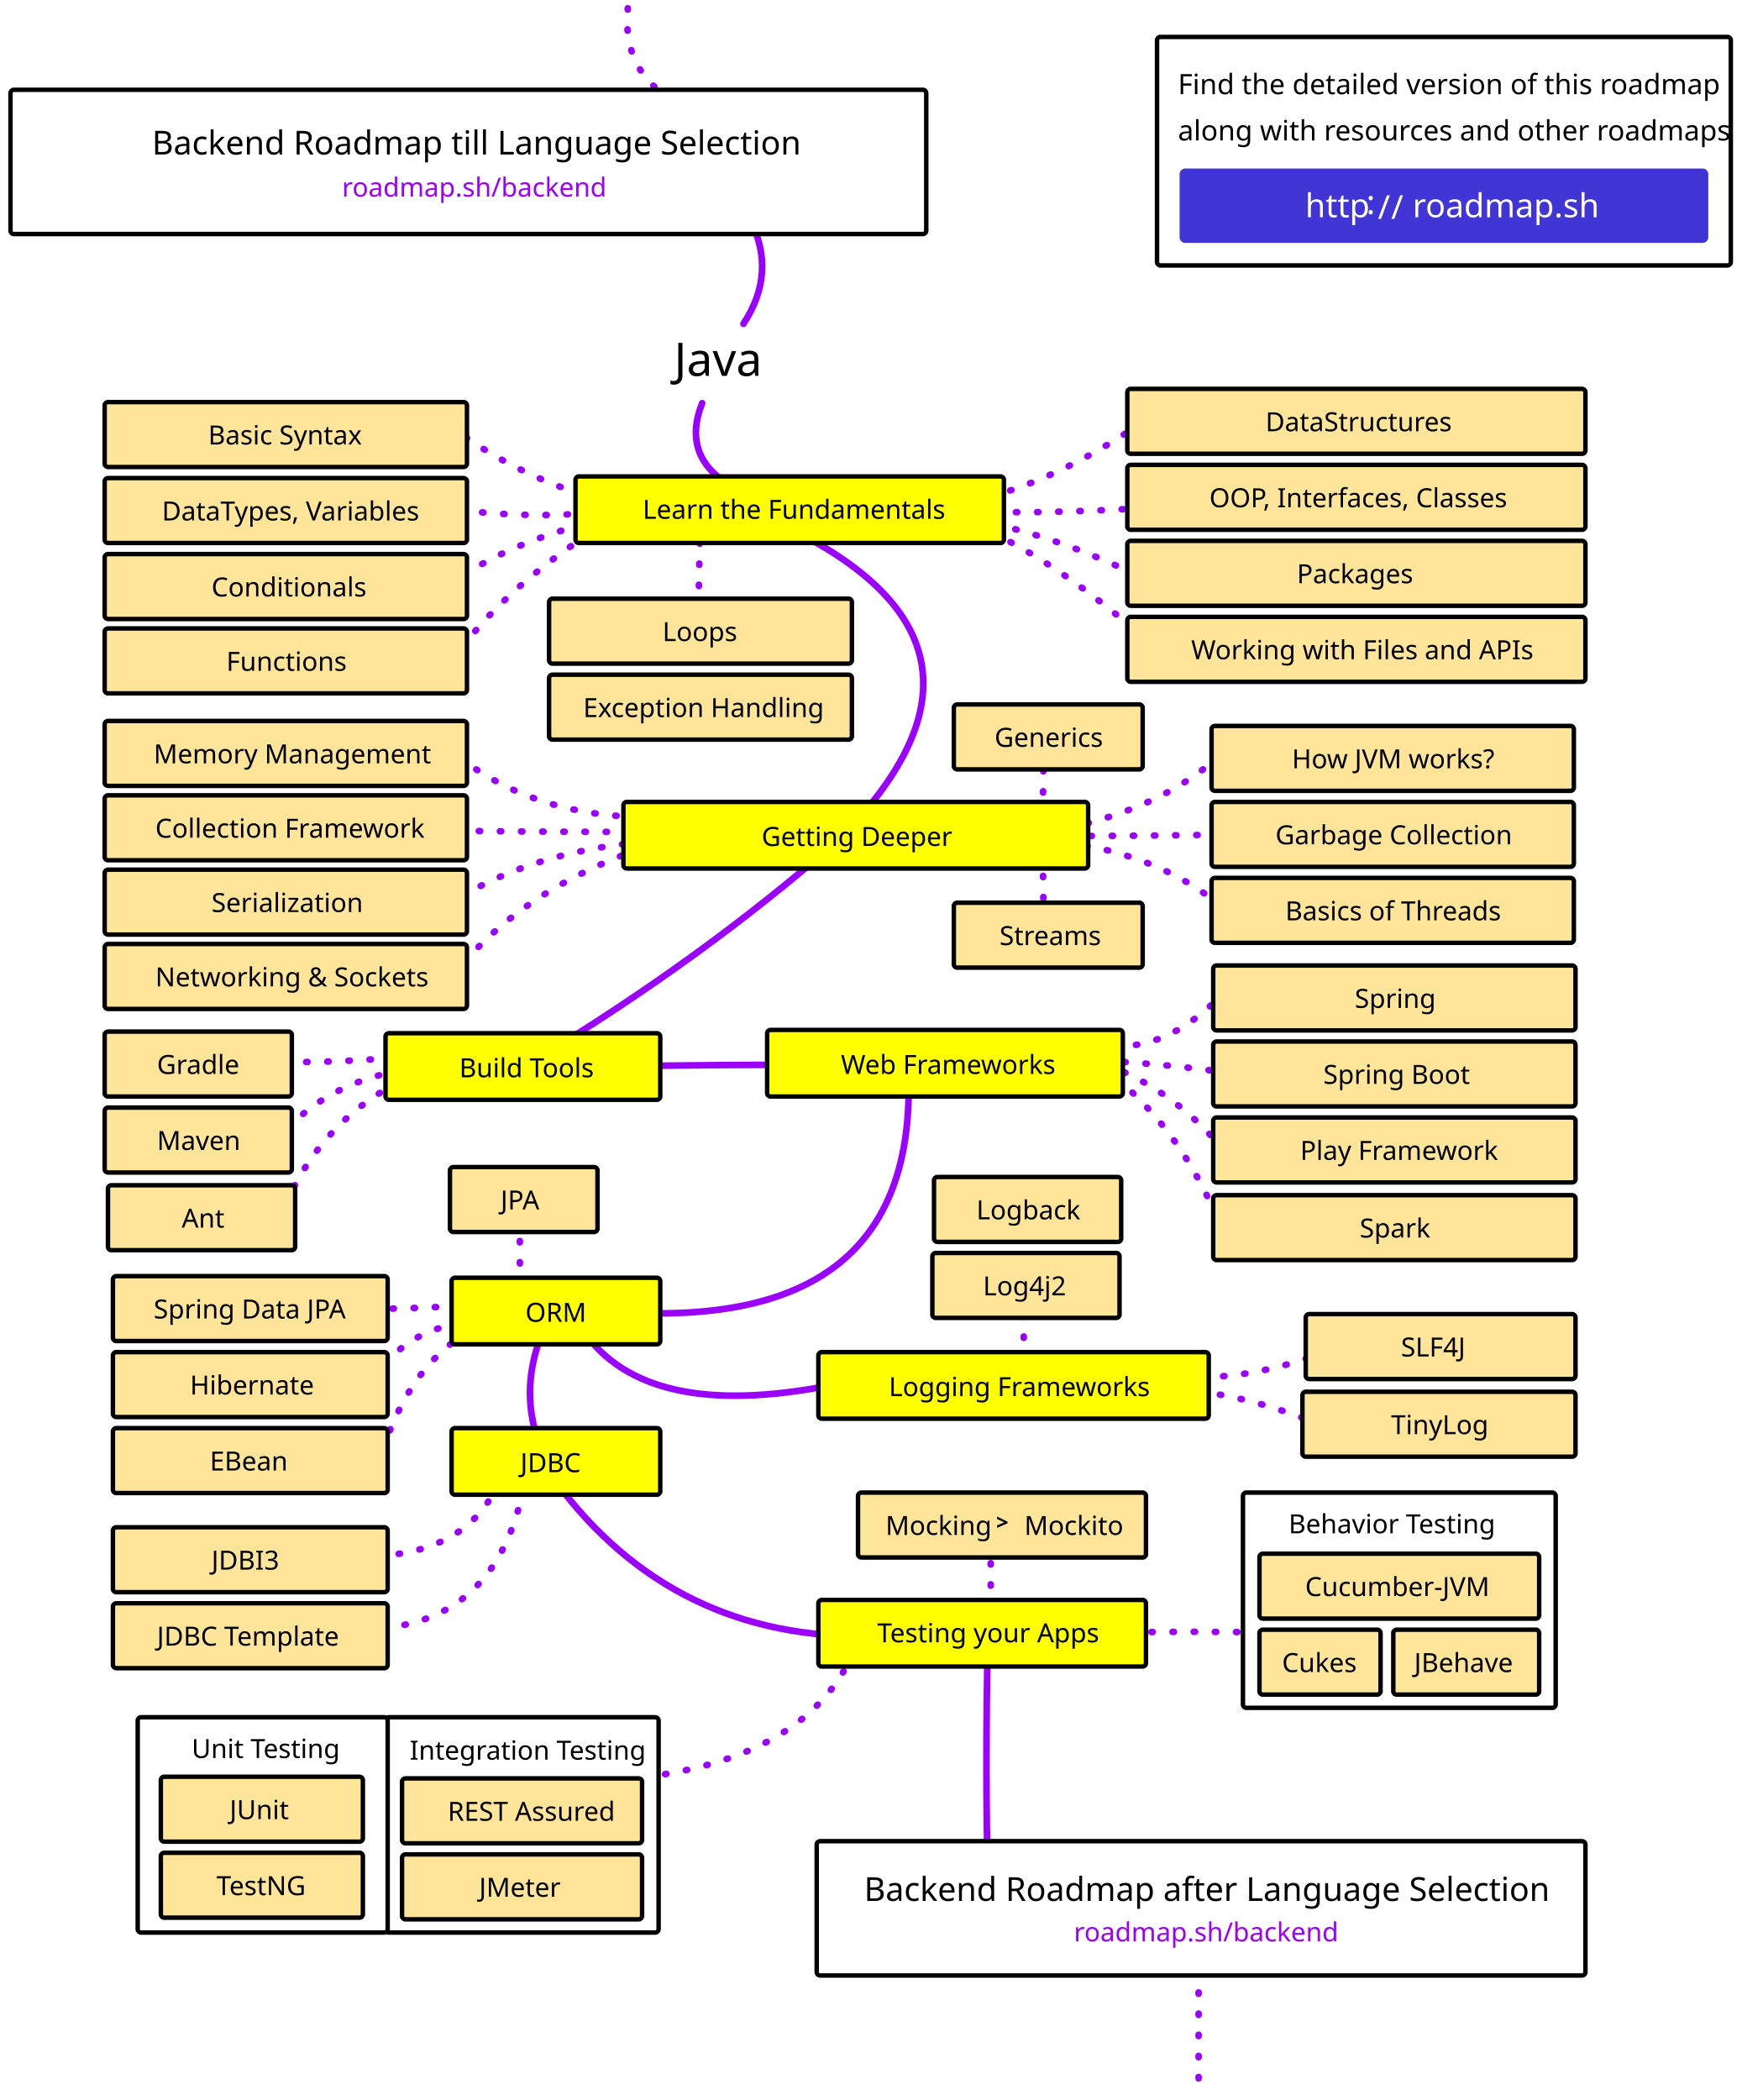
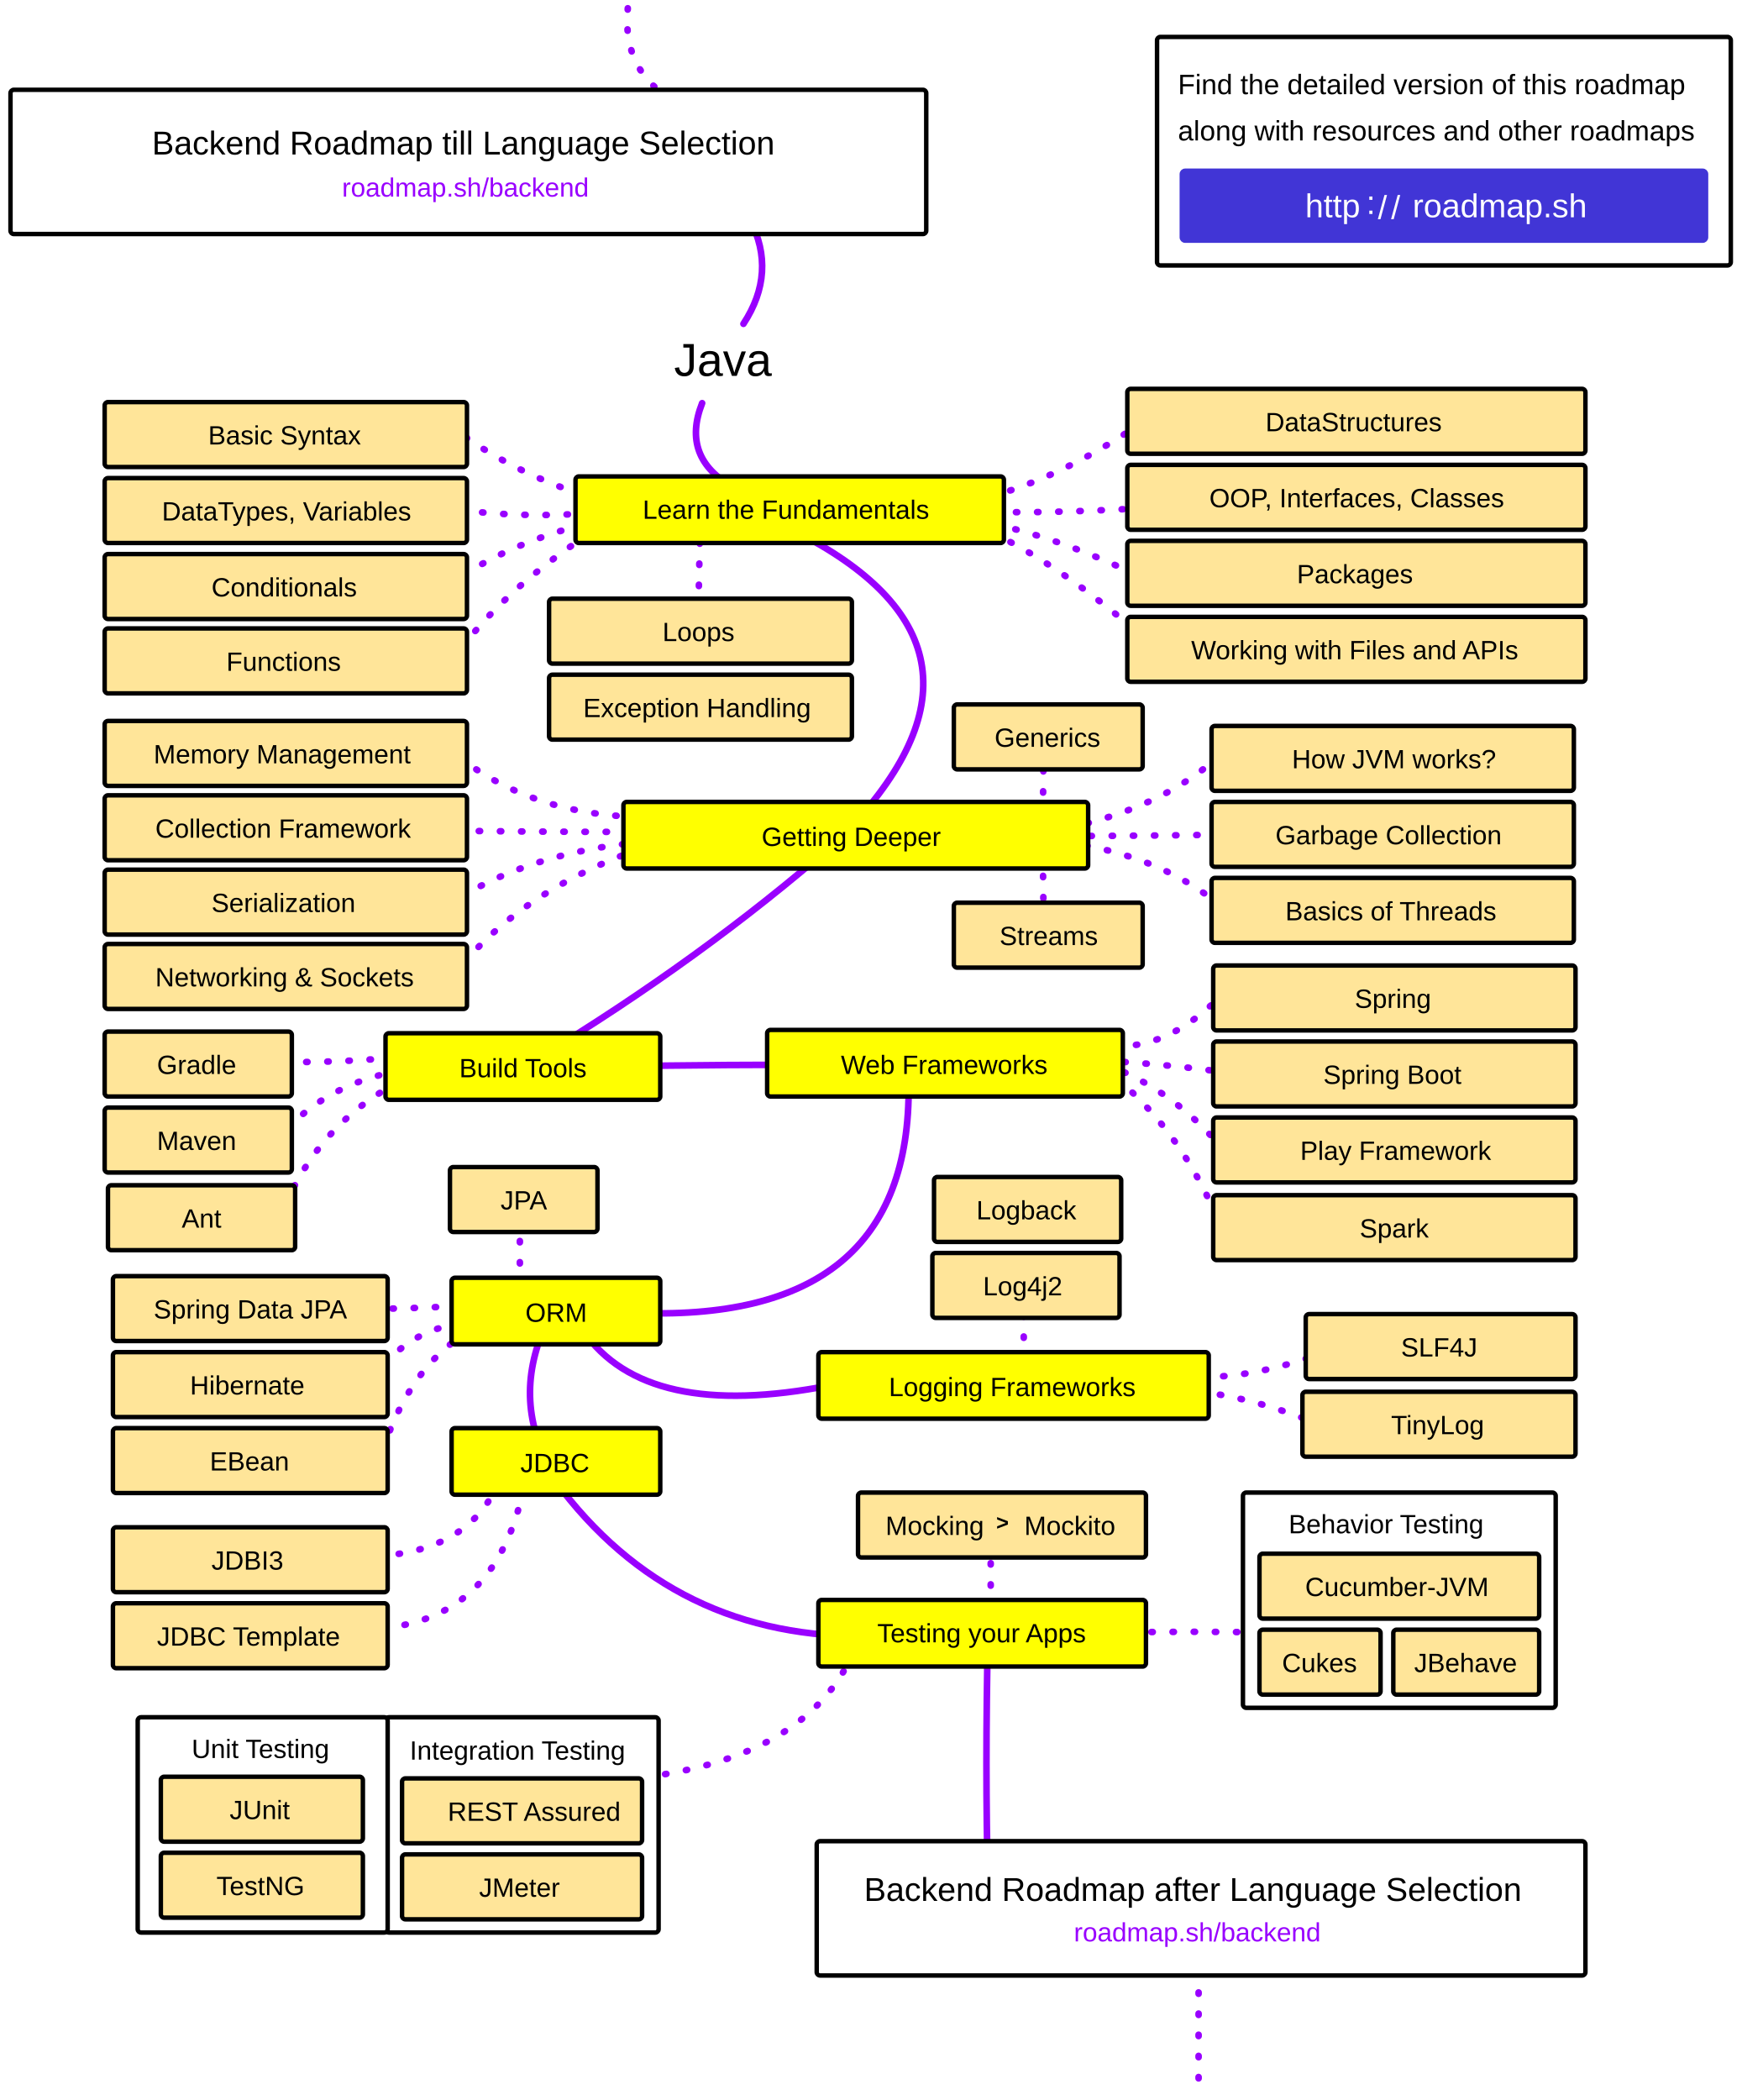
- <svg xmlns="http://www.w3.org/2000/svg" viewBox="17 160 1054 1271" style="font-family: balsamiq">
+ <svg xmlns="http://www.w3.org/2000/svg" viewBox="17 160 1054 1271" style="font-family: Arial">
  <path d="M832 973Q784.06 993.549 744 993.5" fill="none" stroke="rgb(153,0,255)" stroke-width="4" stroke-linecap="round" stroke-linejoin="round" stroke-dasharray="0.8 12" />
  <path d="M397 165Q393.389 203.132 425 221" fill="none" stroke="rgb(153,0,255)" stroke-width="4" stroke-linecap="round" stroke-linejoin="round" stroke-dasharray="0.8 12" />
  <path d="M533.546 1160.215Q500.222 1234.555 369.511 1238.448" fill="none" stroke="rgb(153,0,255)" stroke-width="4" stroke-linecap="round" stroke-linejoin="round" stroke-dasharray="0.8 12" />
  <path d="M615 1147.5Q613.184 1230.95 615 1300.13" fill="none" stroke="rgb(153,0,255)" stroke-width="4" stroke-linecap="round" stroke-linejoin="round" stroke-dasharray="undefined" />
  <path d="M617 1080.5Q616.263 1114.398 617 1142.5" fill="none" stroke="rgb(153,0,255)" stroke-width="4" stroke-linecap="round" stroke-linejoin="round" stroke-dasharray="0.8 12" />
  <path d="M791.546 1148.215Q736.384 1147.015 690.655 1148.215" fill="none" stroke="rgb(153,0,255)" stroke-width="4" stroke-linecap="round" stroke-linejoin="round" stroke-dasharray="0.8 12" />
  <path d="M538.609 1150.347Q418.536 1150.159 348.5 1050" fill="none" stroke="rgb(153,0,255)" stroke-width="4" stroke-linecap="round" stroke-linejoin="round" stroke-dasharray="undefined" />
  <path d="M336 1049Q321.368 1147.05 234 1146" fill="none" stroke="rgb(153,0,255)" stroke-width="4" stroke-linecap="round" stroke-linejoin="round" stroke-dasharray="0.8 12" />
  <path d="M323 1045.5Q306.77 1102.968 234 1102" fill="none" stroke="rgb(153,0,255)" stroke-width="4" stroke-linecap="round" stroke-linejoin="round" stroke-dasharray="0.8 12" />
  <path d="M352 1051.5Q326.391 1008.8 347 962.5" fill="none" stroke="rgb(153,0,255)" stroke-width="4" stroke-linecap="round" stroke-linejoin="round" stroke-dasharray="undefined" />
  <path d="M829 1028Q778.173 1004.839 735 1001.5" fill="none" stroke="rgb(153,0,255)" stroke-width="4" stroke-linecap="round" stroke-linejoin="round" stroke-dasharray="0.8 12" />
  <path d="M637 930.5Q636.263 964.398 637 992.5" fill="none" stroke="rgb(153,0,255)" stroke-width="4" stroke-linecap="round" stroke-linejoin="round" stroke-dasharray="0.8 12" />
  <g class="clickable-group " data-group-id="100-java-logging-frameworks:log4j2">
    <rect x="581.35" y="918.35" width="113.3" height="39.3" rx="2" fill="rgb(255,229,153)" fill-opacity="1" stroke="rgb(0,0,0)" stroke-width="2.7" />
    <text x="612" y="944" fill="rgb(0,0,0)" font-style="normal" font-weight="normal" font-size="16px">
      <tspan>Log4j2</tspan>
    </text>
  </g>
  <path d="M519.5 998.5Q407.998 1020.367 370 965.5" fill="none" stroke="rgb(153,0,255)" stroke-width="4" stroke-linecap="round" stroke-linejoin="round" stroke-dasharray="undefined" />
  <path d="M245 1050Q264.597 977.323 316 959" fill="none" stroke="rgb(153,0,255)" stroke-width="4" stroke-linecap="round" stroke-linejoin="round" stroke-dasharray="0.8 12" />
  <path d="M235 1006Q262.162 959.06 307 961" fill="none" stroke="rgb(153,0,255)" stroke-width="4" stroke-linecap="round" stroke-linejoin="round" stroke-dasharray="0.8 12" />
  <path d="M229 952.5Q269.489 952.013 303 950" fill="none" stroke="rgb(153,0,255)" stroke-width="4" stroke-linecap="round" stroke-linejoin="round" stroke-dasharray="0.8 12" />
  <path d="M332 885.5Q331.263 919.398 332 947.5" fill="none" stroke="rgb(153,0,255)" stroke-width="4" stroke-linecap="round" stroke-linejoin="round" stroke-dasharray="0.8 12" />
  <path d="M399 954.5Q568.509 962.329 567 816.5" fill="none" stroke="rgb(153,0,255)" stroke-width="4" stroke-linecap="round" stroke-linejoin="round" stroke-dasharray="undefined" />
  <path d="M753 895.5Q729.218 839.756 684 805.5" fill="none" stroke="rgb(153,0,255)" stroke-width="4" stroke-linecap="round" stroke-linejoin="round" stroke-dasharray="0.8 12" />
  <path d="M758 856.5Q728.142 820.162 687 804.5" fill="none" stroke="rgb(153,0,255)" stroke-width="4" stroke-linecap="round" stroke-linejoin="round" stroke-dasharray="0.8 12" />
  <path d="M762 809.5Q722.08 803.635 675 801.5" fill="none" stroke="rgb(153,0,255)" stroke-width="4" stroke-linecap="round" stroke-linejoin="round" stroke-dasharray="0.8 12" />
  <path d="M759 759.5Q723.211 798.236 684 792.5" fill="none" stroke="rgb(153,0,255)" stroke-width="4" stroke-linecap="round" stroke-linejoin="round" stroke-dasharray="0.8 12" />
  <path d="M525 804.5Q459.998 804.203 383 805.5" fill="none" stroke="rgb(153,0,255)" stroke-width="4" stroke-linecap="round" stroke-linejoin="round" stroke-dasharray="undefined" />
  <path d="M258 815Q207.206 842.111 186.5 897.5" fill="none" stroke="rgb(153,0,255)" stroke-width="4" stroke-linecap="round" stroke-linejoin="round" stroke-dasharray="0.8 12" />
  <path d="M259 808Q208.784 817.176 181.5 854.5" fill="none" stroke="rgb(153,0,255)" stroke-width="4" stroke-linecap="round" stroke-linejoin="round" stroke-dasharray="0.8 12" />
  <path d="M267 799Q220.055 803.939 175 802.5" fill="none" stroke="rgb(153,0,255)" stroke-width="4" stroke-linecap="round" stroke-linejoin="round" stroke-dasharray="0.8 12" />
  <path d="M522 670.5Q441.692 740.495 341 801.5" fill="none" stroke="rgb(153,0,255)" stroke-width="4" stroke-linecap="round" stroke-linejoin="round" stroke-dasharray="undefined" />
  <path d="M403 654.5Q335.063 652.495 289 613.5" fill="none" stroke="rgb(153,0,255)" stroke-width="4" stroke-linecap="round" stroke-linejoin="round" stroke-dasharray="0.8 12" />
  <path d="M405 673.5Q326.264 701.388 287 756.5" fill="none" stroke="rgb(153,0,255)" stroke-width="4" stroke-linecap="round" stroke-linejoin="round" stroke-dasharray="0.8 12" />
  <path d="M407 669.5Q335.534 675.913 287 708.5" fill="none" stroke="rgb(153,0,255)" stroke-width="4" stroke-linecap="round" stroke-linejoin="round" stroke-dasharray="0.8 12" />
  <path d="M410 663.5Q337.795 663.587 271 662.5" fill="none" stroke="rgb(153,0,255)" stroke-width="4" stroke-linecap="round" stroke-linejoin="round" stroke-dasharray="0.8 12" />
  <path d="M649 600.5Q647.501 669.39 649 726.5" fill="none" stroke="rgb(153,0,255)" stroke-width="4" stroke-linecap="round" stroke-linejoin="round" stroke-dasharray="0.8 12" />
  <path d="M756 708.5Q716.428 675.021 651.5 668.5" fill="none" stroke="rgb(153,0,255)" stroke-width="4" stroke-linecap="round" stroke-linejoin="round" stroke-dasharray="0.8 12" />
  <path d="M755 617.5Q713.796 654.734 641 665" fill="none" stroke="rgb(153,0,255)" stroke-width="4" stroke-linecap="round" stroke-linejoin="round" stroke-dasharray="0.8 12" />
  <path d="M767.5 665Q707.77 666.021 652.5 666" fill="none" stroke="rgb(153,0,255)" stroke-width="4" stroke-linecap="round" stroke-linejoin="round" stroke-dasharray="0.8 12" />
  <path d="M712 548.5Q657.226 499.557 609 478.5" fill="none" stroke="rgb(153,0,255)" stroke-width="4" stroke-linecap="round" stroke-linejoin="round" stroke-dasharray="0.8 12" />
  <path d="M441 475.5Q439.561 516.494 440 550.5" fill="none" stroke="rgb(153,0,255)" stroke-width="4" stroke-linecap="round" stroke-linejoin="round" stroke-dasharray="0.8 12" />
  <path d="M384 476.5Q316.926 517.812 284 569.5" fill="none" stroke="rgb(153,0,255)" stroke-width="4" stroke-linecap="round" stroke-linejoin="round" stroke-dasharray="0.8 12" />
  <path d="M471 293Q487.43 324.844 467 356" fill="none" stroke="rgb(153,0,255)" stroke-width="4" stroke-linecap="round" stroke-linejoin="round" stroke-dasharray="undefined" />
  <path d="M489 477Q633.177 544.875 538 654" fill="none" stroke="rgb(153,0,255)" stroke-width="4" stroke-linecap="round" stroke-linejoin="round" stroke-dasharray="undefined" />
  <path d="M708.5 415.5Q658.664 449.969 611 462" fill="none" stroke="rgb(153,0,255)" stroke-width="4" stroke-linecap="round" stroke-linejoin="round" stroke-dasharray="0.8 12" />
  <path d="M727 519Q660.263 483.936 607 475" fill="none" stroke="rgb(153,0,255)" stroke-width="4" stroke-linecap="round" stroke-linejoin="round" stroke-dasharray="0.8 12" />
  <path d="M393 466Q331.235 451.074 286 415" fill="none" stroke="rgb(153,0,255)" stroke-width="4" stroke-linecap="round" stroke-linejoin="round" stroke-dasharray="0.8 12" />
  <path d="M394 472Q327.936 484.69 286 516" fill="none" stroke="rgb(153,0,255)" stroke-width="4" stroke-linecap="round" stroke-linejoin="round" stroke-dasharray="0.8 12" />
  <path d="M399 468Q339.068 475.886 284 467" fill="none" stroke="rgb(153,0,255)" stroke-width="4" stroke-linecap="round" stroke-linejoin="round" stroke-dasharray="0.8 12" />
  <path d="M709.5 467.5Q641.72 471.598 587 469" fill="none" stroke="rgb(153,0,255)" stroke-width="4" stroke-linecap="round" stroke-linejoin="round" stroke-dasharray="0.8 12" />
  <text x="425" y="387.5" fill="rgb(0,0,0)" font-style="normal" font-weight="normal" font-size="28px">
    <tspan>Java</tspan>
  </text>
  <path d="M442 404Q428.991 437.081 461 455" fill="none" stroke="rgb(153,0,255)" stroke-width="4" stroke-linecap="round" stroke-linejoin="round" stroke-dasharray="undefined" />
  <g class="clickable-group " data-group-id="100-java-fundamentals">
    <rect x="365.35" y="448.35" width="259.3" height="40.3" rx="2" fill="rgb(255,255,0)" fill-opacity="1" stroke="rgb(0,0,0)" stroke-width="2.7" />
    <text x="406" y="474" fill="rgb(0,0,0)" font-style="normal" font-weight="normal" font-size="16px">
      <tspan>Learn the Fundamentals</tspan>
    </text>
  </g>
  <g class="clickable-group " data-group-id="100-java-fundamentals:basic-syntax">
    <rect x="80.35" y="403.35" width="219.3" height="39.3" rx="2" fill="rgb(255,229,153)" fill-opacity="1" stroke="rgb(0,0,0)" stroke-width="2.7" />
    <text x="143" y="429" fill="rgb(0,0,0)" font-style="normal" font-weight="normal" font-size="16px">
      <tspan>Basic Syntax</tspan>
    </text>
  </g>
  <g class="clickable-group " data-group-id="101-java-fundamentals:data-types-variables">
    <rect x="80.35" y="449.35" width="219.3" height="39.3" rx="2" fill="rgb(255,229,153)" fill-opacity="1" stroke="rgb(0,0,0)" stroke-width="2.7" />
    <text x="115" y="475" fill="rgb(0,0,0)" font-style="normal" font-weight="normal" font-size="16px">
      <tspan>DataTypes, Variables</tspan>
    </text>
  </g>
  <g class="clickable-group " data-group-id="105-java-fundamentals:oop">
    <rect x="699.35" y="441.35" width="277.3" height="39.3" rx="2" fill="rgb(255,229,153)" fill-opacity="1" stroke="rgb(0,0,0)" stroke-width="2.7" />
    <text x="749" y="467" fill="rgb(0,0,0)" font-style="normal" font-weight="normal" font-size="16px">
      <tspan>OOP, Interfaces, Classes</tspan>
    </text>
  </g>
  <g class="clickable-group " data-group-id="102-java-fundamentals:conditionals">
    <rect x="80.35" y="495.35" width="219.3" height="39.3" rx="2" fill="rgb(255,229,153)" fill-opacity="1" stroke="rgb(0,0,0)" stroke-width="2.7" />
    <text x="145" y="521" fill="rgb(0,0,0)" font-style="normal" font-weight="normal" font-size="16px">
      <tspan>Conditionals</tspan>
    </text>
  </g>
  <g class="clickable-group " data-group-id="104-java-fundamentals:datastructures">
    <rect x="699.35" y="395.35" width="277.3" height="39.3" rx="2" fill="rgb(255,229,153)" fill-opacity="1" stroke="rgb(0,0,0)" stroke-width="2.7" />
    <text x="783" y="421" fill="rgb(0,0,0)" font-style="normal" font-weight="normal" font-size="16px">
      <tspan>DataStructures</tspan>
    </text>
  </g>
  <rect x="717.35" y="182.35" width="347.3" height="138.3" rx="2" fill="rgb(255,255,255)" fill-opacity="1" stroke="rgb(0,0,0)" stroke-width="2.7" />
  <text x="730" y="217" fill="rgb(0,0,0)" font-style="normal" font-weight="normal" font-size="17px">
    <tspan>Find the detailed version of this roadmap</tspan>
  </text>
  <text x="730" y="245" fill="rgb(0,0,0)" font-style="normal" font-weight="normal" font-size="17px">
    <tspan>along with resources and other roadmaps</tspan>
  </text>
  <g class="clickable-group " data-group-id="ext_link:roadmap.sh">
    <rect x="732.35" y="263.35" width="317.3" height="42.3" rx="2" fill="rgb(65,53,214)" fill-opacity="1" stroke="rgb(65,53,214)" stroke-width="2.7" />
    <text x="872" y="291.5" fill="rgb(255,255,255)" font-style="normal" font-weight="normal" font-size="20px">
      <tspan>roadmap.sh</tspan>
    </text>
    <text x="807" y="291.5" fill="rgb(255,255,255)" font-style="normal" font-weight="normal" font-size="20px">
      <tspan>http</tspan>
    </text>
    <text x="844" y="289.5" fill="rgb(255,255,255)" font-style="normal" font-weight="normal" font-size="20px">
      <tspan>:</tspan>
    </text>
    <text x="851" y="292.5" fill="rgb(255,255,255)" font-style="normal" font-weight="normal" font-size="20px">
      <tspan>/</tspan>
    </text>
    <text x="859" y="292.5" fill="rgb(255,255,255)" font-style="normal" font-weight="normal" font-size="20px">
      <tspan>/</tspan>
    </text>
  </g>
  <g class="clickable-group " data-group-id="103-java-fundamentals:functions">
    <rect x="80.35" y="540.35" width="219.3" height="39.3" rx="2" fill="rgb(255,229,153)" fill-opacity="1" stroke="rgb(0,0,0)" stroke-width="2.7" />
    <text x="154" y="566" fill="rgb(0,0,0)" font-style="normal" font-weight="normal" font-size="16px">
      <tspan>Functions</tspan>
    </text>
  </g>
  <g class="clickable-group " data-group-id="106-java-fundamentals:packages">
    <rect x="699.35" y="487.35" width="277.3" height="39.3" rx="2" fill="rgb(255,229,153)" fill-opacity="1" stroke="rgb(0,0,0)" stroke-width="2.7" />
    <text x="802" y="513" fill="rgb(0,0,0)" font-style="normal" font-weight="normal" font-size="16px">
      <tspan>Packages</tspan>
    </text>
  </g>
  <g class="clickable-group " data-group-id="106-java-fundamentals:files-and-apis">
    <rect x="699.35" y="533.35" width="277.3" height="39.3" rx="2" fill="rgb(255,229,153)" fill-opacity="1" stroke="rgb(0,0,0)" stroke-width="2.7" />
    <text x="738" y="559" fill="rgb(0,0,0)" font-style="normal" font-weight="normal" font-size="16px">
      <tspan>Working with Files and APIs</tspan>
    </text>
  </g>
  <g class="clickable-group " data-group-id="107-java-fundamentals:loops">
    <rect x="349.35" y="522.35" width="183.3" height="39.3" rx="2" fill="rgb(255,229,153)" fill-opacity="1" stroke="rgb(0,0,0)" stroke-width="2.7" />
    <text x="418" y="548" fill="rgb(0,0,0)" font-style="normal" font-weight="normal" font-size="16px">
      <tspan>Loops</tspan>
    </text>
  </g>
  <g class="clickable-group " data-group-id="101-java-advanced-topics">
    <rect x="394.35" y="645.35" width="281.3" height="40.3" rx="2" fill="rgb(255,255,0)" fill-opacity="1" stroke="rgb(0,0,0)" stroke-width="2.7" />
    <text x="478" y="672" fill="rgb(0,0,0)" font-style="normal" font-weight="normal" font-size="16px">
      <tspan>Getting Deeper</tspan>
    </text>
  </g>
  <g class="clickable-group " data-group-id="106-java-advanced-topics:how-jvm-works">
    <rect x="750.35" y="599.35" width="219.3" height="39.3" rx="2" fill="rgb(255,229,153)" fill-opacity="1" stroke="rgb(0,0,0)" stroke-width="2.7" />
    <text x="799" y="625" fill="rgb(0,0,0)" font-style="normal" font-weight="normal" font-size="16px">
      <tspan>How JVM works?</tspan>
    </text>
  </g>
  <g class="clickable-group " data-group-id="107-java-advanced-topics:garbage-collection">
    <rect x="750.35" y="645.35" width="219.3" height="39.3" rx="2" fill="rgb(255,229,153)" fill-opacity="1" stroke="rgb(0,0,0)" stroke-width="2.7" />
    <text x="789" y="671" fill="rgb(0,0,0)" font-style="normal" font-weight="normal" font-size="16px">
      <tspan>Garbage Collection</tspan>
    </text>
  </g>
  <g class="clickable-group " data-group-id="108-java-advanced-topics:basics-of-threads">
    <rect x="750.35" y="691.35" width="219.3" height="39.3" rx="2" fill="rgb(255,229,153)" fill-opacity="1" stroke="rgb(0,0,0)" stroke-width="2.7" />
    <text x="795" y="717" fill="rgb(0,0,0)" font-style="normal" font-weight="normal" font-size="16px">
      <tspan>Basics of Threads</tspan>
    </text>
  </g>
  <g class="clickable-group " data-group-id="108-java-fundamentals:exception-handling">
    <rect x="349.35" y="568.35" width="183.3" height="39.3" rx="2" fill="rgb(255,229,153)" fill-opacity="1" stroke="rgb(0,0,0)" stroke-width="2.7" />
    <text x="370" y="594" fill="rgb(0,0,0)" font-style="normal" font-weight="normal" font-size="16px">
      <tspan>Exception Handling</tspan>
    </text>
  </g>
  <g class="clickable-group " data-group-id="101-java-advanced-topics:memory-management">
    <rect x="80.35" y="596.35" width="219.3" height="39.3" rx="2" fill="rgb(255,229,153)" fill-opacity="1" stroke="rgb(0,0,0)" stroke-width="2.7" />
    <text x="110" y="622" fill="rgb(0,0,0)" font-style="normal" font-weight="normal" font-size="16px">
      <tspan>Memory Management</tspan>
    </text>
  </g>
  <g class="clickable-group " data-group-id="102-java-advanced-topics:collection-framework">
    <rect x="80.35" y="641.35" width="219.3" height="39.3" rx="2" fill="rgb(255,229,153)" fill-opacity="1" stroke="rgb(0,0,0)" stroke-width="2.7" />
    <text x="111" y="667" fill="rgb(0,0,0)" font-style="normal" font-weight="normal" font-size="16px">
      <tspan>Collection Framework</tspan>
    </text>
  </g>
  <g class="clickable-group " data-group-id="100-java-advanced-topics:generics">
    <rect x="594.35" y="586.35" width="114.3" height="39.3" rx="2" fill="rgb(255,229,153)" fill-opacity="1" stroke="rgb(0,0,0)" stroke-width="2.7" />
    <text x="619" y="612" fill="rgb(0,0,0)" font-style="normal" font-weight="normal" font-size="16px">
      <tspan>Generics</tspan>
    </text>
  </g>
  <g class="clickable-group " data-group-id="105-java-advanced-topics:streams">
    <rect x="594.35" y="706.35" width="114.3" height="39.3" rx="2" fill="rgb(255,229,153)" fill-opacity="1" stroke="rgb(0,0,0)" stroke-width="2.7" />
    <text x="622" y="732" fill="rgb(0,0,0)" font-style="normal" font-weight="normal" font-size="16px">
      <tspan>Streams</tspan>
    </text>
  </g>
  <g class="clickable-group " data-group-id="103-java-advanced-topics:serialization">
    <rect x="80.35" y="686.35" width="219.3" height="39.3" rx="2" fill="rgb(255,229,153)" fill-opacity="1" stroke="rgb(0,0,0)" stroke-width="2.7" />
    <text x="145" y="712" fill="rgb(0,0,0)" font-style="normal" font-weight="normal" font-size="16px">
      <tspan>Serialization</tspan>
    </text>
  </g>
  <g class="clickable-group " data-group-id="104-java-advanced-topics:networking-sockets">
    <rect x="80.35" y="731.35" width="219.3" height="39.3" rx="2" fill="rgb(255,229,153)" fill-opacity="1" stroke="rgb(0,0,0)" stroke-width="2.7" />
    <text x="111" y="757" fill="rgb(0,0,0)" font-style="normal" font-weight="normal" font-size="16px">
      <tspan>Networking &amp; Sockets</tspan>
    </text>
  </g>
  <g class="clickable-group " data-group-id="102-java-build-tools">
    <rect x="250.35" y="785.35" width="166.3" height="40.3" rx="2" fill="rgb(255,255,0)" fill-opacity="1" stroke="rgb(0,0,0)" stroke-width="2.7" />
    <text x="295" y="812" fill="rgb(0,0,0)" font-style="normal" font-weight="normal" font-size="16px">
      <tspan>Build Tools</tspan>
    </text>
  </g>
  <g class="clickable-group " data-group-id="100-java-build-tools:gradle">
    <rect x="80.35" y="784.35" width="113.3" height="39.3" rx="2" fill="rgb(255,229,153)" fill-opacity="1" stroke="rgb(0,0,0)" stroke-width="2.7" />
    <text x="112" y="810" fill="rgb(0,0,0)" font-style="normal" font-weight="normal" font-size="16px">
      <tspan>Gradle</tspan>
    </text>
  </g>
  <g class="clickable-group " data-group-id="101-java-build-tools:maven">
    <rect x="80.35" y="830.35" width="113.3" height="39.3" rx="2" fill="rgb(255,229,153)" fill-opacity="1" stroke="rgb(0,0,0)" stroke-width="2.7" />
    <text x="112" y="856" fill="rgb(0,0,0)" font-style="normal" font-weight="normal" font-size="16px">
      <tspan>Maven</tspan>
    </text>
  </g>
  <g class="clickable-group " data-group-id="102-java-build-tools:ant">
    <rect x="82.35" y="877.35" width="113.3" height="39.3" rx="2" fill="rgb(255,229,153)" fill-opacity="1" stroke="rgb(0,0,0)" stroke-width="2.7" />
    <text x="127" y="903" fill="rgb(0,0,0)" font-style="normal" font-weight="normal" font-size="16px">
      <tspan>Ant</tspan>
    </text>
  </g>
  <g class="clickable-group " data-group-id="103-java-web-frameworks">
    <rect x="481.35" y="783.35" width="215.3" height="40.3" rx="2" fill="rgb(255,255,0)" fill-opacity="1" stroke="rgb(0,0,0)" stroke-width="2.7" />
    <text x="526" y="810" fill="rgb(0,0,0)" font-style="normal" font-weight="normal" font-size="16px">
      <tspan>Web Frameworks</tspan>
    </text>
  </g>
  <g class="clickable-group " data-group-id="100-java-web-frameworks:spring">
    <rect x="751.35" y="744.35" width="219.3" height="39.3" rx="2" fill="rgb(255,229,153)" fill-opacity="1" stroke="rgb(0,0,0)" stroke-width="2.7" />
    <text x="837" y="770" fill="rgb(0,0,0)" font-style="normal" font-weight="normal" font-size="16px">
      <tspan>Spring</tspan>
    </text>
  </g>
  <g class="clickable-group " data-group-id="101-java-web-frameworks:spring-boot">
    <rect x="751.35" y="790.35" width="219.3" height="39.3" rx="2" fill="rgb(255,229,153)" fill-opacity="1" stroke="rgb(0,0,0)" stroke-width="2.7" />
    <text x="818" y="816" fill="rgb(0,0,0)" font-style="normal" font-weight="normal" font-size="16px">
      <tspan>Spring Boot</tspan>
    </text>
  </g>
  <g class="clickable-group " data-group-id="102-java-web-frameworks:play-framework">
    <rect x="751.35" y="836.35" width="219.3" height="39.3" rx="2" fill="rgb(255,229,153)" fill-opacity="1" stroke="rgb(0,0,0)" stroke-width="2.7" />
    <text x="804" y="862" fill="rgb(0,0,0)" font-style="normal" font-weight="normal" font-size="16px">
      <tspan>Play Framework</tspan>
    </text>
  </g>
  <g class="clickable-group " data-group-id="103-java-web-frameworks:spark">
    <rect x="751.35" y="883.35" width="219.3" height="39.3" rx="2" fill="rgb(255,229,153)" fill-opacity="1" stroke="rgb(0,0,0)" stroke-width="2.7" />
    <text x="840" y="909" fill="rgb(0,0,0)" font-style="normal" font-weight="normal" font-size="16px">
      <tspan>Spark</tspan>
    </text>
  </g>
  <g class="clickable-group " data-group-id="104-java-orm">
    <rect x="290.35" y="933.35" width="126.3" height="40.3" rx="2" fill="rgb(255,255,0)" fill-opacity="1" stroke="rgb(0,0,0)" stroke-width="2.7" />
    <text x="335" y="960" fill="rgb(0,0,0)" font-style="normal" font-weight="normal" font-size="16px">
      <tspan>ORM</tspan>
    </text>
  </g>
  <g class="clickable-group " data-group-id="100-java-orm:jpa">
    <rect x="289.35" y="866.35" width="89.3" height="39.3" rx="2" fill="rgb(255,229,153)" fill-opacity="1" stroke="rgb(0,0,0)" stroke-width="2.7" />
    <text x="320" y="892" fill="rgb(0,0,0)" font-style="normal" font-weight="normal" font-size="16px">
      <tspan>JPA</tspan>
    </text>
  </g>
  <g class="clickable-group " data-group-id="102-java-orm:hibernate">
    <rect x="85.35" y="978.35" width="166.3" height="39.3" rx="2" fill="rgb(255,229,153)" fill-opacity="1" stroke="rgb(0,0,0)" stroke-width="2.7" />
    <text x="132" y="1004" fill="rgb(0,0,0)" font-style="normal" font-weight="normal" font-size="16px">
      <tspan>Hibernate</tspan>
    </text>
  </g>
  <g class="clickable-group " data-group-id="101-java-orm:spring-data-jpa">
    <rect x="85.35" y="932.35" width="166.3" height="39.3" rx="2" fill="rgb(255,229,153)" fill-opacity="1" stroke="rgb(0,0,0)" stroke-width="2.7" />
    <text x="110" y="958" fill="rgb(0,0,0)" font-style="normal" font-weight="normal" font-size="16px">
      <tspan>Spring Data JPA</tspan>
    </text>
  </g>
  <g class="clickable-group " data-group-id="103-java-orm:ebean">
    <rect x="85.35" y="1024.35" width="166.3" height="39.3" rx="2" fill="rgb(255,229,153)" fill-opacity="1" stroke="rgb(0,0,0)" stroke-width="2.7" />
    <text x="144" y="1050" fill="rgb(0,0,0)" font-style="normal" font-weight="normal" font-size="16px">
      <tspan>EBean</tspan>
    </text>
  </g>
  <g class="clickable-group " data-group-id="105-java-logging-frameworks">
    <rect x="512.35" y="978.35" width="236.3" height="40.3" rx="2" fill="rgb(255,255,0)" fill-opacity="1" stroke="rgb(0,0,0)" stroke-width="2.7" />
    <text x="555" y="1005" fill="rgb(0,0,0)" font-style="normal" font-weight="normal" font-size="16px">
      <tspan>Logging Frameworks</tspan>
    </text>
  </g>
  <g class="clickable-group " data-group-id="101-java-logging-frameworks:logback">
    <rect x="582.35" y="872.35" width="113.3" height="39.3" rx="2" fill="rgb(255,229,153)" fill-opacity="1" stroke="rgb(0,0,0)" stroke-width="2.7" />
    <text x="608" y="898" fill="rgb(0,0,0)" font-style="normal" font-weight="normal" font-size="16px">
      <tspan>Logback</tspan>
    </text>
  </g>
  <g class="clickable-group " data-group-id="103-java-logging-frameworks:tinylog">
    <rect x="805.35" y="1002.35" width="165.3" height="39.3" rx="2" fill="rgb(255,229,153)" fill-opacity="1" stroke="rgb(0,0,0)" stroke-width="2.7" />
    <text x="859" y="1028" fill="rgb(0,0,0)" font-style="normal" font-weight="normal" font-size="16px">
      <tspan>TinyLog</tspan>
    </text>
  </g>
  <g class="clickable-group " data-group-id="106-java-jdbc">
    <rect x="290.35" y="1024.35" width="126.3" height="40.3" rx="2" fill="rgb(255,255,0)" fill-opacity="1" stroke="rgb(0,0,0)" stroke-width="2.7" />
    <text x="332" y="1051" fill="rgb(0,0,0)" font-style="normal" font-weight="normal" font-size="16px">
      <tspan>JDBC</tspan>
    </text>
  </g>
  <g class="clickable-group " data-group-id="100-java-jdbc:jdbi3">
    <rect x="85.35" y="1084.35" width="166.3" height="39.3" rx="2" fill="rgb(255,229,153)" fill-opacity="1" stroke="rgb(0,0,0)" stroke-width="2.7" />
    <text x="145" y="1110" fill="rgb(0,0,0)" font-style="normal" font-weight="normal" font-size="16px">
      <tspan>JDBI3</tspan>
    </text>
  </g>
  <g class="clickable-group " data-group-id="101-java-jdbc:jdbc-template">
    <rect x="85.35" y="1130.35" width="166.3" height="39.3" rx="2" fill="rgb(255,229,153)" fill-opacity="1" stroke="rgb(0,0,0)" stroke-width="2.7" />
    <text x="112" y="1156" fill="rgb(0,0,0)" font-style="normal" font-weight="normal" font-size="16px">
      <tspan>JDBC Template</tspan>
    </text>
  </g>
  <g class="clickable-group " data-group-id="107-testing-java-apps">
    <rect x="512.35" y="1128.35" width="198.3" height="40.3" rx="2" fill="rgb(255,255,0)" fill-opacity="1" stroke="rgb(0,0,0)" stroke-width="2.7" />
    <text x="548" y="1154" fill="rgb(0,0,0)" font-style="normal" font-weight="normal" font-size="16px">
      <tspan>Testing your Apps</tspan>
    </text>
  </g>
  <g class="clickable-group " data-group-id="100-testing-java-apps:mocking">
    <rect x="536.35" y="1063.35" width="174.3" height="39.3" rx="2" fill="rgb(255,229,153)" fill-opacity="1" stroke="rgb(0,0,0)" stroke-width="2.7" />
    <text x="553" y="1089" fill="rgb(0,0,0)" font-style="normal" font-weight="normal" font-size="16px">
      <tspan>Mocking</tspan>
    </text>
    <text x="637" y="1089" fill="rgb(0,0,0)" font-style="normal" font-weight="normal" font-size="16px">
      <tspan>Mockito</tspan>
    </text>
    <text x="620" y="1086" fill="rgb(0,0,0)" font-style="normal" font-weight="bold" font-size="13px">
      <tspan>&gt;</tspan>
    </text>
  </g>
  <rect x="769.35" y="1063.35" width="189.3" height="130.3" rx="2" fill="rgb(255,255,255)" fill-opacity="1" stroke="rgb(0,0,0)" stroke-width="2.7" />
  <text x="797" y="1088" fill="rgb(0,0,0)" font-style="normal" font-weight="normal" font-size="16px">
    <tspan>Behavior Testing</tspan>
  </text>
  <g class="clickable-group " data-group-id="101-testing-java-apps:cucumber-jvm">
    <rect x="779.35" y="1100.35" width="169.3" height="39.3" rx="2" fill="rgb(255,229,153)" fill-opacity="1" stroke="rgb(0,0,0)" stroke-width="2.7" />
    <text x="807" y="1126" fill="rgb(0,0,0)" font-style="normal" font-weight="normal" font-size="16px">
      <tspan>Cucumber-JVM</tspan>
    </text>
  </g>
  <g class="clickable-group " data-group-id="102-testing-java-apps:cukes">
    <rect x="779.35" y="1146.35" width="73.3" height="39.3" rx="2" fill="rgb(255,229,153)" fill-opacity="1" stroke="rgb(0,0,0)" stroke-width="2.7" />
    <text x="793" y="1172" fill="rgb(0,0,0)" font-style="normal" font-weight="normal" font-size="16px">
      <tspan>Cukes</tspan>
    </text>
  </g>
  <g class="clickable-group " data-group-id="103-testing-java-apps:jbehave">
    <rect x="860.35" y="1146.35" width="88.3" height="39.3" rx="2" fill="rgb(255,229,153)" fill-opacity="1" stroke="rgb(0,0,0)" stroke-width="2.7" />
    <text x="873" y="1172" fill="rgb(0,0,0)" font-style="normal" font-weight="normal" font-size="16px">
      <tspan>JBehave</tspan>
    </text>
  </g>
  <rect x="250.35" y="1199.35" width="165.3" height="130.3" rx="2" fill="rgb(255,255,255)" fill-opacity="1" stroke="rgb(0,0,0)" stroke-width="2.7" />
  <text x="265" y="1225" fill="rgb(0,0,0)" font-style="normal" font-weight="normal" font-size="16px">
    <tspan>Integration Testing</tspan>
  </text>
  <g class="clickable-group " data-group-id="106-testing-java-apps:rest-assured">
    <rect x="260.35" y="1236.35" width="145.3" height="39.3" rx="2" fill="rgb(255,229,153)" fill-opacity="1" stroke="rgb(0,0,0)" stroke-width="2.7" />
    <text x="288" y="1262" fill="rgb(0,0,0)" font-style="normal" font-weight="normal" font-size="16px">
      <tspan>REST Assured</tspan>
    </text>
  </g>
  <g class="clickable-group " data-group-id="107-testing-java-apps:jmeter">
    <rect x="260.35" y="1282.35" width="145.3" height="39.3" rx="2" fill="rgb(255,229,153)" fill-opacity="1" stroke="rgb(0,0,0)" stroke-width="2.7" />
    <text x="307" y="1308" fill="rgb(0,0,0)" font-style="normal" font-weight="normal" font-size="16px">
      <tspan>JMeter</tspan>
    </text>
  </g>
  <rect x="100.35" y="1199.35" width="151.3" height="130.3" rx="2" fill="rgb(255,255,255)" fill-opacity="1" stroke="rgb(0,0,0)" stroke-width="2.7" />
  <text x="133" y="1224" fill="rgb(0,0,0)" font-style="normal" font-weight="normal" font-size="16px">
    <tspan>Unit Testing</tspan>
  </text>
  <g class="clickable-group " data-group-id="104-testing-java-apps:junit">
    <rect x="114.35" y="1235.35" width="122.3" height="39.3" rx="2" fill="rgb(255,229,153)" fill-opacity="1" stroke="rgb(0,0,0)" stroke-width="2.7" />
    <text x="156" y="1261" fill="rgb(0,0,0)" font-style="normal" font-weight="normal" font-size="16px">
      <tspan>JUnit</tspan>
    </text>
  </g>
  <g class="clickable-group " data-group-id="105-testing-java-apps:testng">
    <rect x="114.35" y="1281.35" width="122.3" height="39.3" rx="2" fill="rgb(255,229,153)" fill-opacity="1" stroke="rgb(0,0,0)" stroke-width="2.7" />
    <text x="148" y="1307" fill="rgb(0,0,0)" font-style="normal" font-weight="normal" font-size="16px">
      <tspan>TestNG</tspan>
    </text>
  </g>
  <path d="M742.5 1327.5Q742.5 1378.778 742.5 1425" fill="none" stroke="rgb(153,0,255)" stroke-width="4" stroke-linecap="round" stroke-linejoin="round" stroke-dasharray="0.8 12" />
  <g class="clickable-group" data-group-id="ext_link:roadmap.sh/backend">
    <rect x="511.35" y="1274.35" width="465.3" height="81.3" rx="2" fill="rgb(255,255,255)" fill-opacity="1" stroke="rgb(0,0,0)" stroke-width="2.7" />
    <text x="540" y="1310.5" fill="rgb(0,0,0)" font-style="normal" font-weight="normal" font-size="20px">
      <tspan>Backend Roadmap after Language Selection</tspan>
    </text>
    <text x="667" y="1335" fill="rgb(153,0,255)" font-style="normal" font-weight="normal" font-size="16px">
      <tspan>roadmap.sh/backend</tspan>
    </text>
  </g>
  <g class="clickable-group" data-group-id="ext_link:roadmap.sh/backend">
    <rect x="23.35" y="214.35" width="554.3" height="87.3" rx="2" fill="rgb(255,255,255)" fill-opacity="1" stroke="rgb(0,0,0)" stroke-width="2.7" />
    <text x="109" y="253.5" fill="rgb(0,0,0)" font-style="normal" font-weight="normal" font-size="20px">
      <tspan>Backend Roadmap till Language Selection</tspan>
    </text>
    <text x="224" y="279" fill="rgb(153,0,255)" font-style="normal" font-weight="normal" font-size="16px">
      <tspan>roadmap.sh/backend</tspan>
    </text>
  </g>
  <g class="clickable-group " data-group-id="102-java-logging-frameworks:slf4j">
    <rect x="807.35" y="955.35" width="163.3" height="39.3" rx="2" fill="rgb(255,229,153)" fill-opacity="1" stroke="rgb(0,0,0)" stroke-width="2.7" />
    <text x="865" y="981" fill="rgb(0,0,0)" font-style="normal" font-weight="normal" font-size="16px">
      <tspan>SLF4J</tspan>
    </text>
  </g>
</svg>
